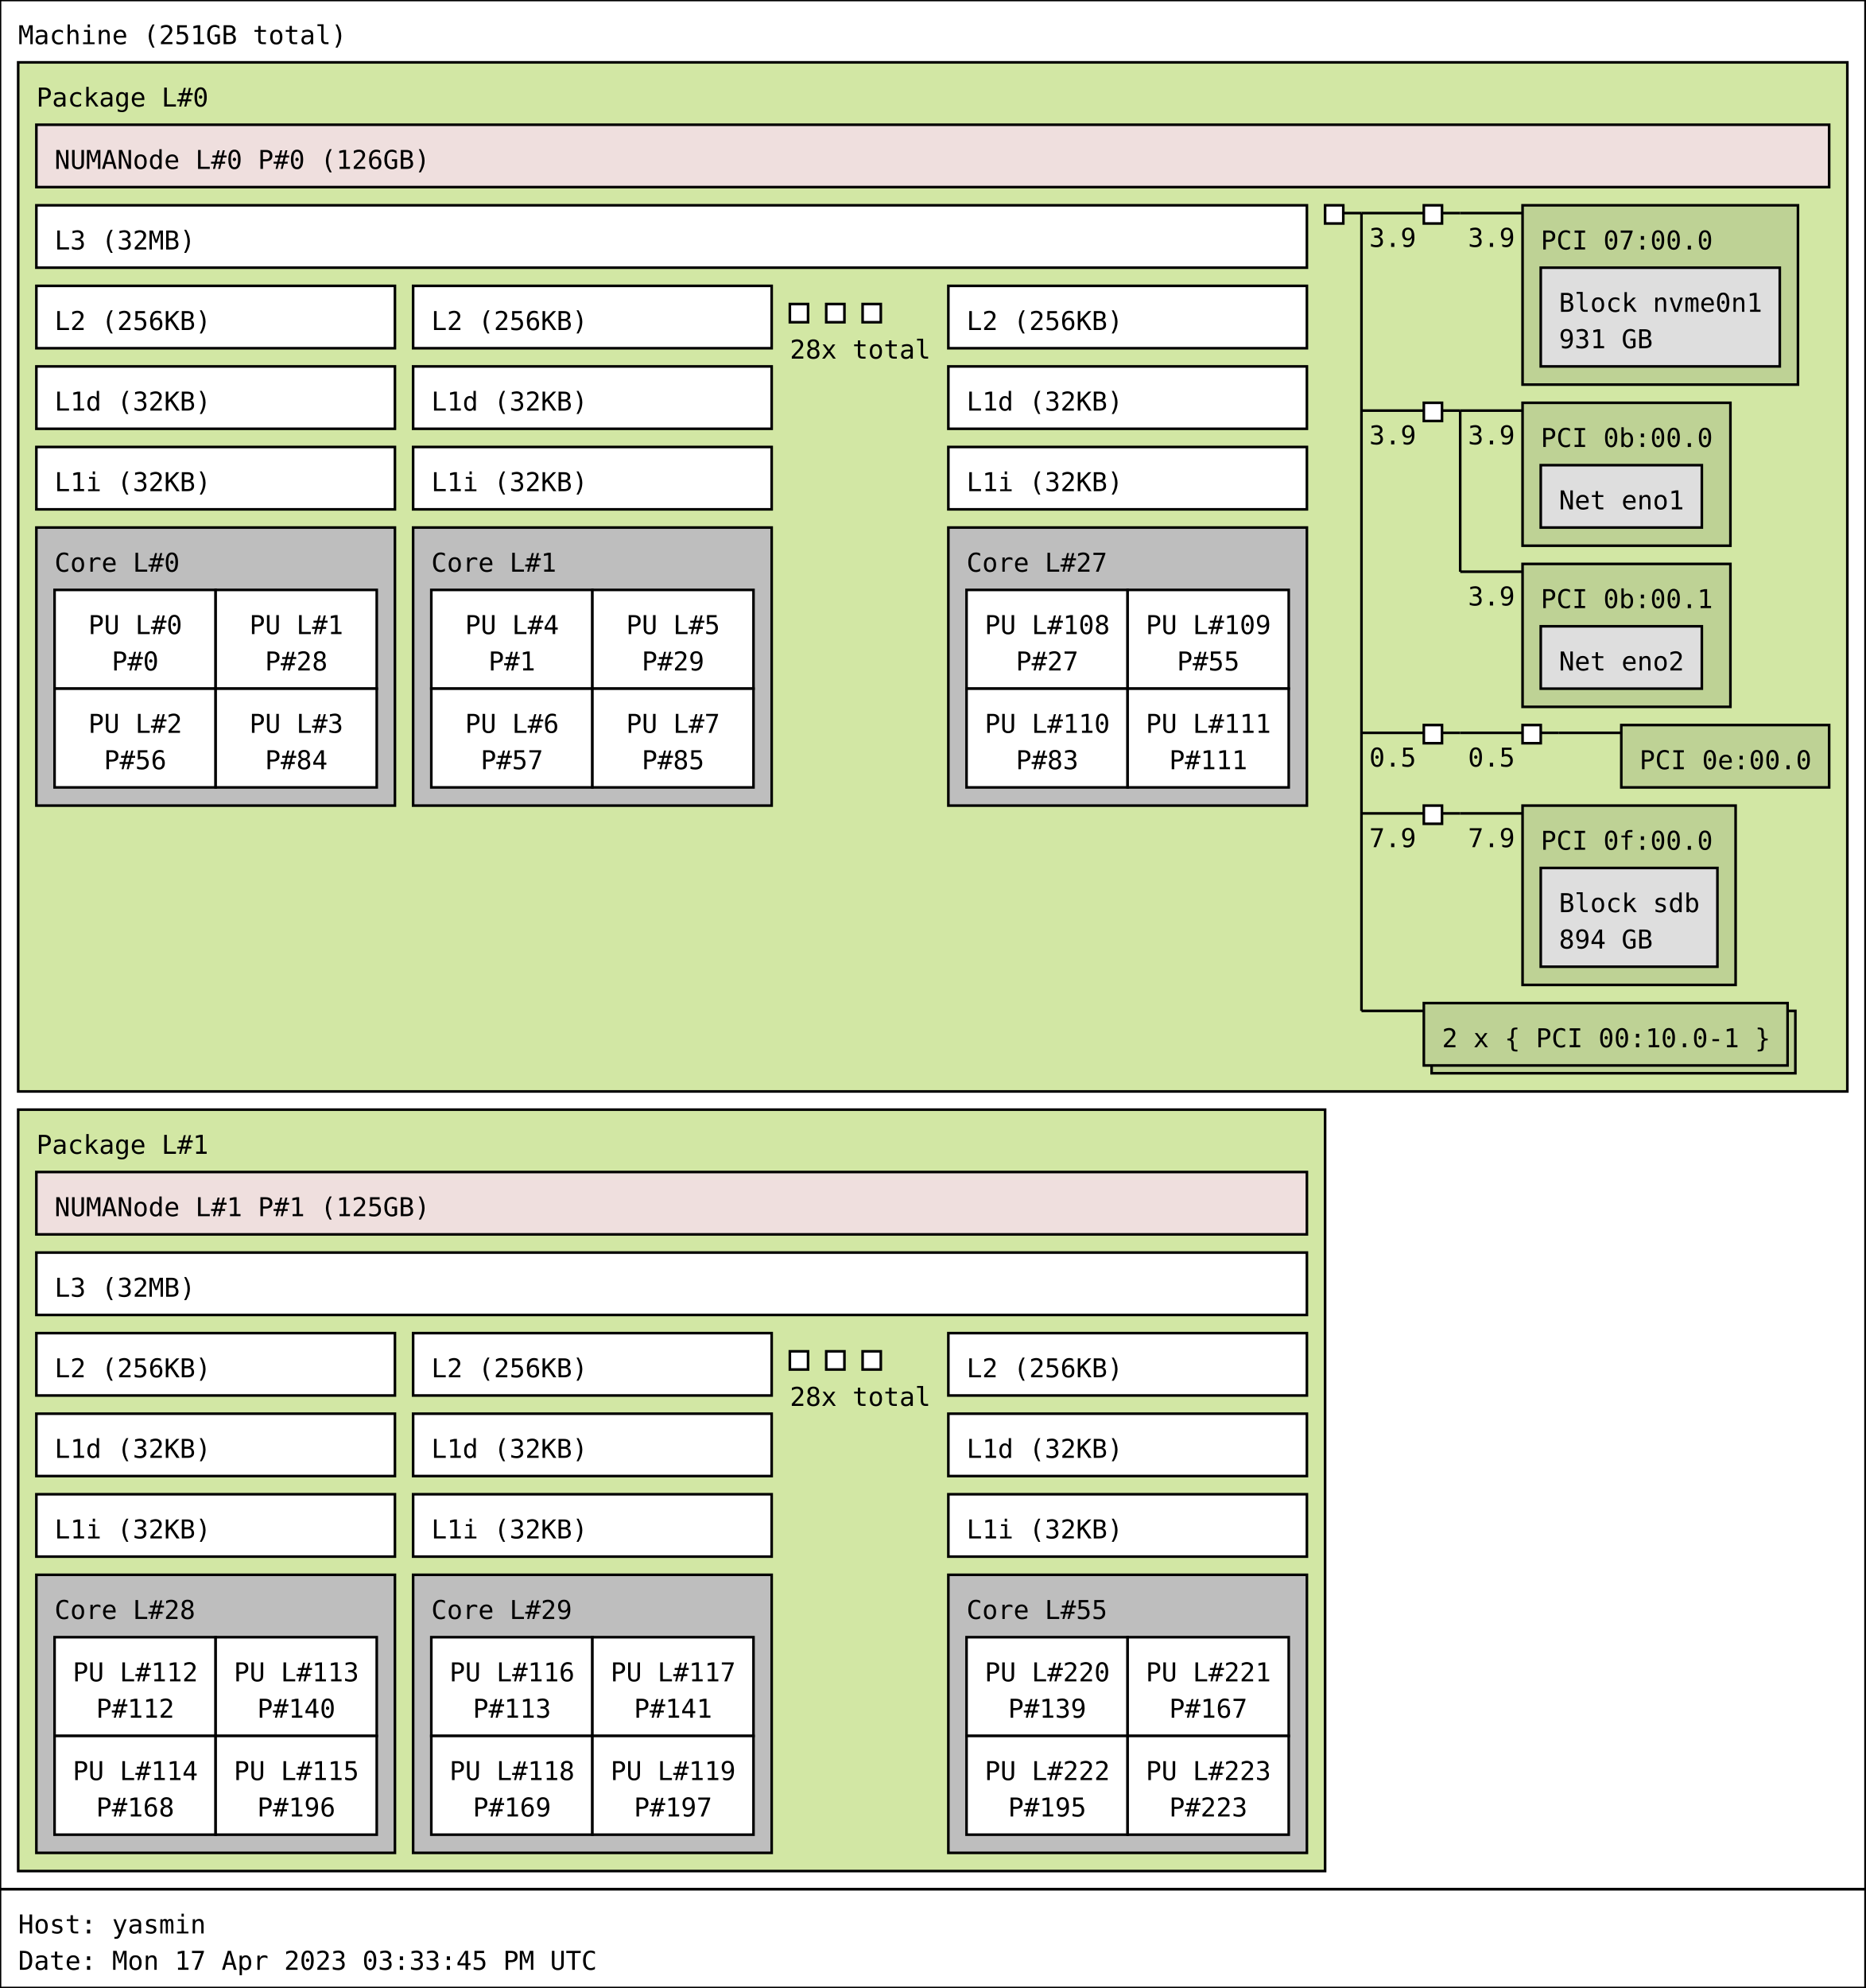
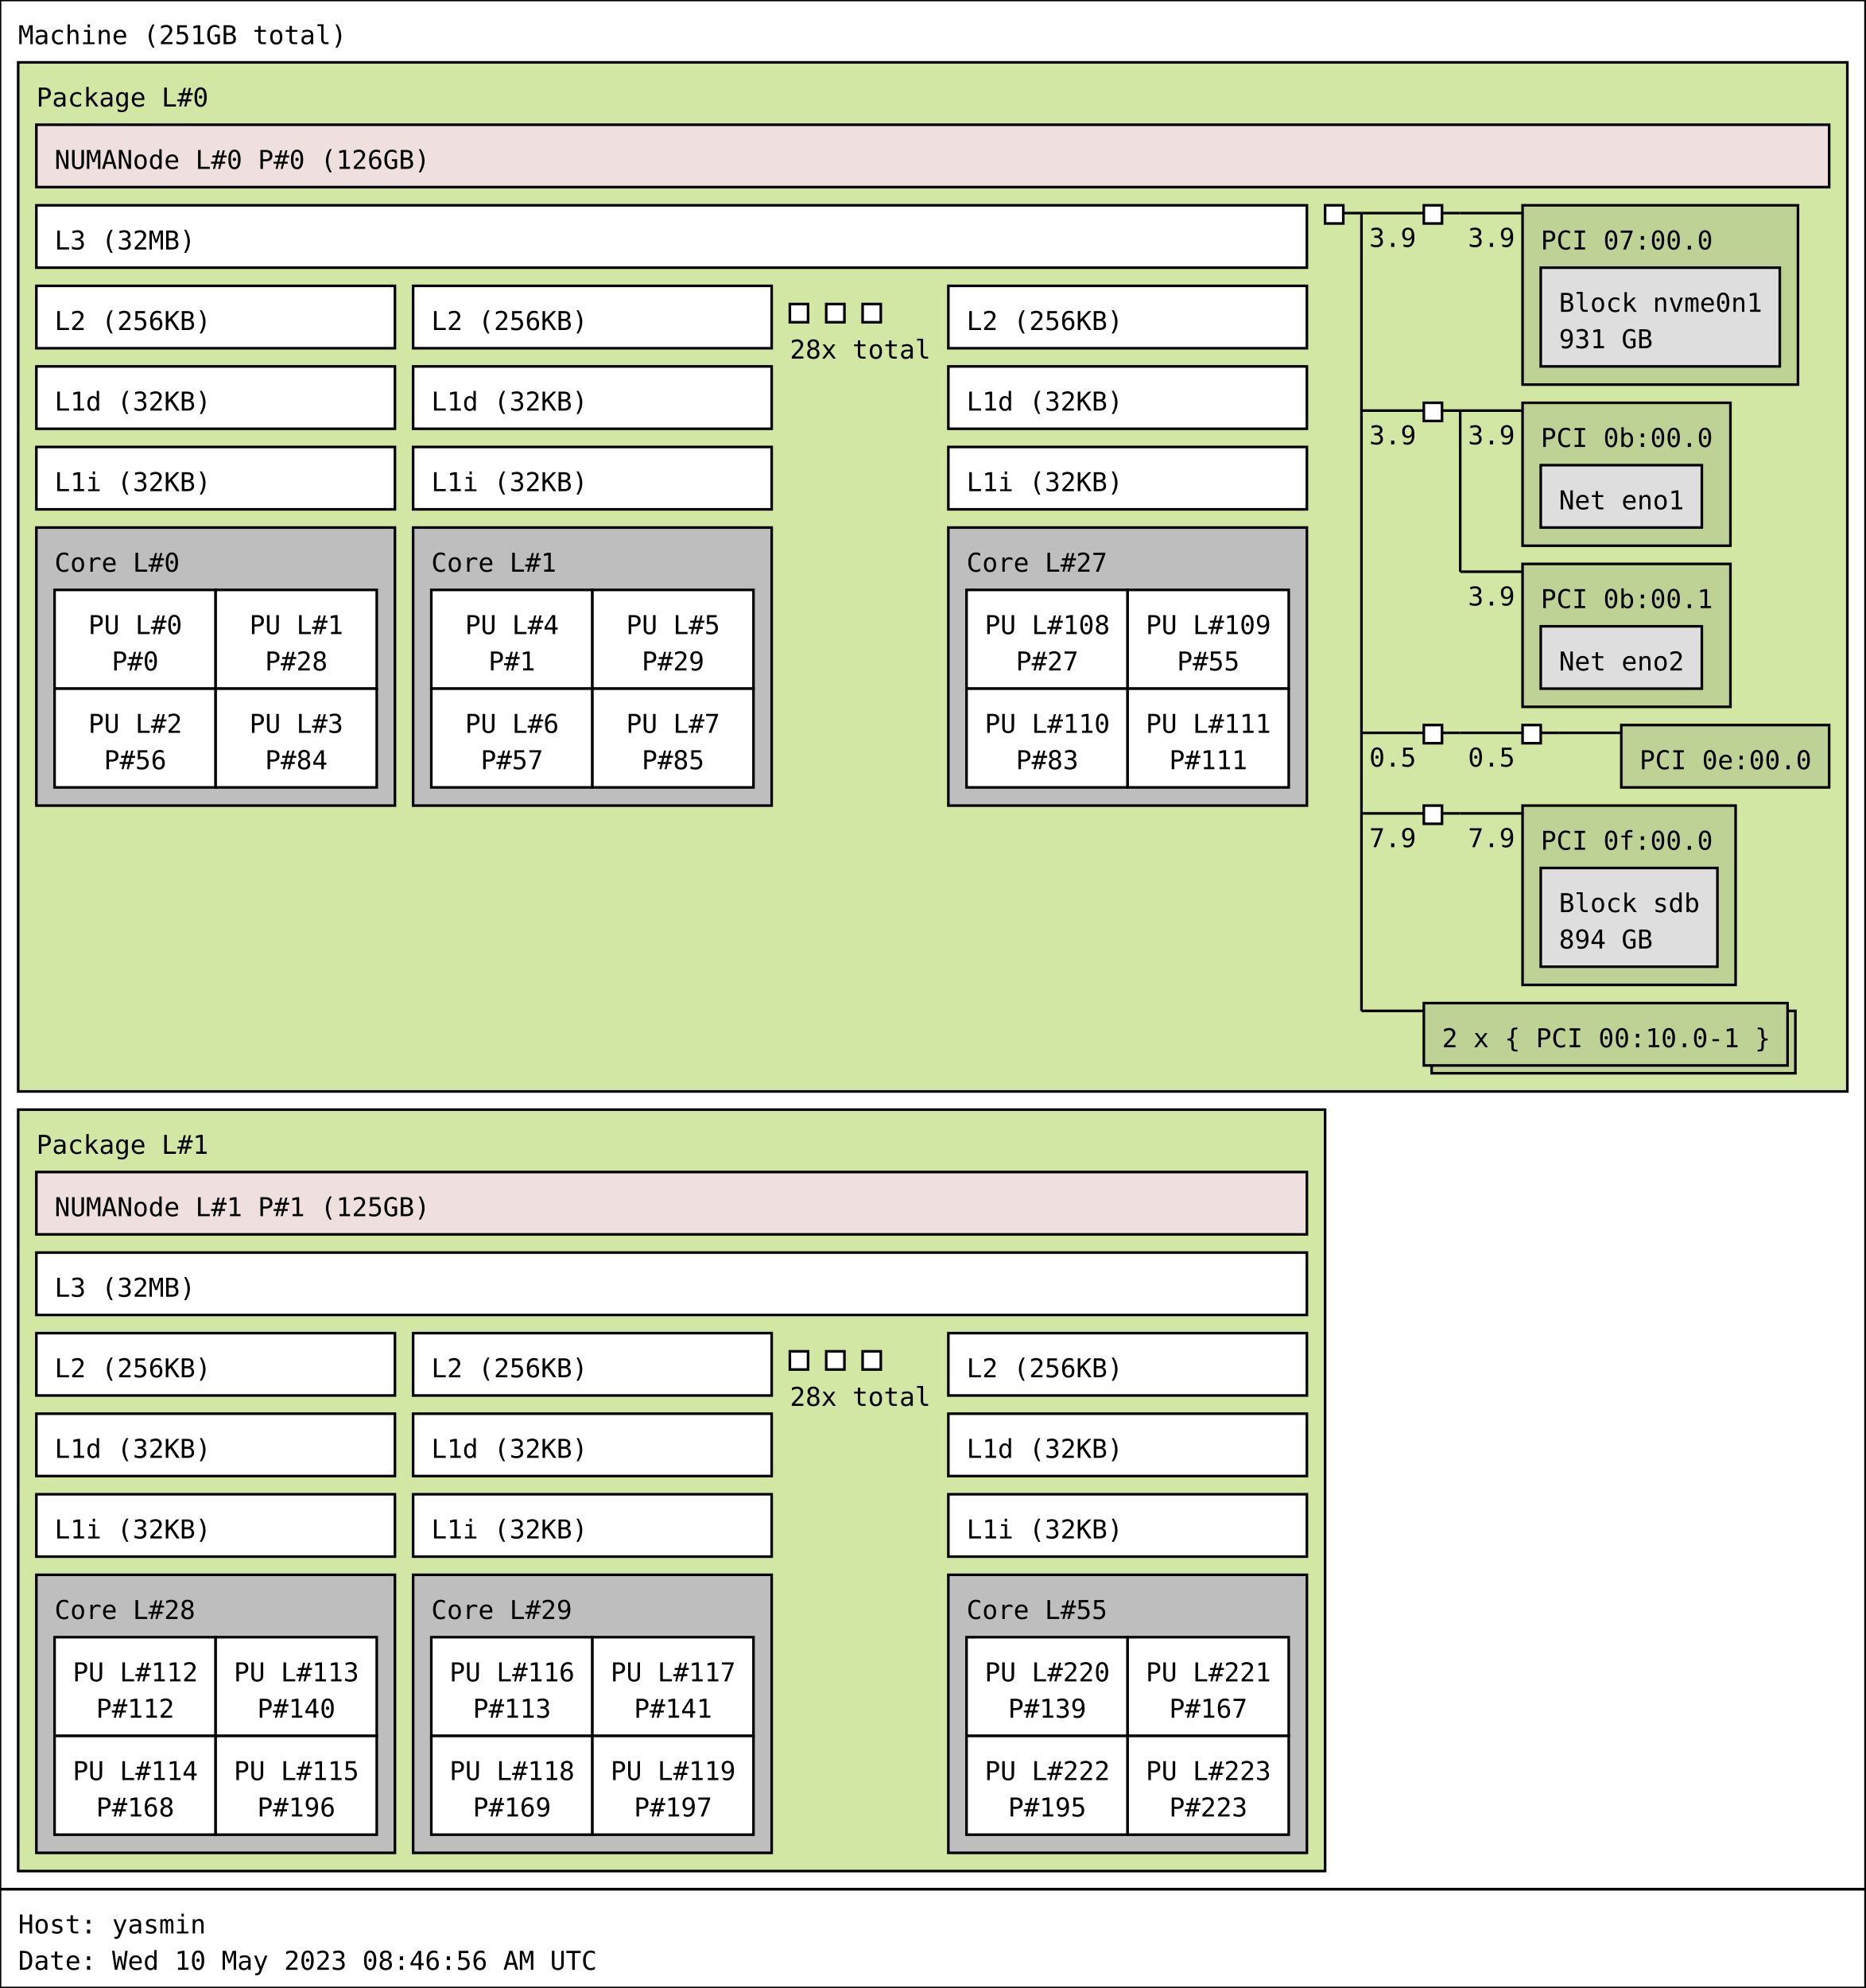
<svg xmlns="http://www.w3.org/2000/svg" width="718px" height="765px" viewBox="0 0 718px 765px" version="1.1">
  <rect id="Machine_0_rect" class="Machine" x="0" y="0" width="718" height="727" fill="rgb(255,255,255)" stroke="rgb(0,0,0)" stroke-width="1" />
  <text id="Machine_0_text" class="Machine" font-family="Monospace" x="7" y="17" fill="rgb(0,0,0)" font-size="10px">Machine (251GB total)</text>
  <rect id="Package_0_rect" class="Package" x="7" y="24" width="704" height="396" fill="rgb(210,231,164)" stroke="rgb(0,0,0)" stroke-width="1" />
  <text id="Package_0_text" class="Package" font-family="Monospace" x="14" y="41" fill="rgb(0,0,0)" font-size="10px">Package L#0</text>
  <rect id="L3_0_rect" class="L3" x="14" y="79" width="489" height="24" fill="rgb(255,255,255)" stroke="rgb(0,0,0)" stroke-width="1" />
  <text id="L3_0_text" class="L3" font-family="Monospace" x="21" y="96" fill="rgb(0,0,0)" font-size="10px">L3 (32MB)</text>
  <rect id="L2_0_rect" class="L2" x="14" y="110" width="138" height="24" fill="rgb(255,255,255)" stroke="rgb(0,0,0)" stroke-width="1" />
  <text id="L2_0_text" class="L2" font-family="Monospace" x="21" y="127" fill="rgb(0,0,0)" font-size="10px">L2 (256KB)</text>
  <rect id="L1d_0_rect" class="L1d" x="14" y="141" width="138" height="24" fill="rgb(255,255,255)" stroke="rgb(0,0,0)" stroke-width="1" />
  <text id="L1d_0_text" class="L1d" font-family="Monospace" x="21" y="158" fill="rgb(0,0,0)" font-size="10px">L1d (32KB)</text>
  <rect id="L1i_0_rect" class="L1i" x="14" y="172" width="138" height="24" fill="rgb(255,255,255)" stroke="rgb(0,0,0)" stroke-width="1" />
  <text id="L1i_0_text" class="L1i" font-family="Monospace" x="21" y="189" fill="rgb(0,0,0)" font-size="10px">L1i (32KB)</text>
  <rect id="Core_0_rect" class="Core" x="14" y="203" width="138" height="107" fill="rgb(190,190,190)" stroke="rgb(0,0,0)" stroke-width="1" />
  <text id="Core_0_text" class="Core" font-family="Monospace" x="21" y="220" fill="rgb(0,0,0)" font-size="10px">Core L#0</text>
  <rect id="PU_0_rect" class="PU" x="21" y="227" width="62" height="38" fill="rgb(255,255,255)" stroke="rgb(0,0,0)" stroke-width="1" />
  <text id="PU_0_text" class="PU" font-family="Monospace" x="34" y="244" fill="rgb(0,0,0)" font-size="10px">PU L#0</text>
  <text id="PU_0_text_1" class="PU" font-family="Monospace" x="43" y="258" fill="rgb(0,0,0)" font-size="10px">P#0</text>
  <rect id="PU_1_rect" class="PU" x="83" y="227" width="62" height="38" fill="rgb(255,255,255)" stroke="rgb(0,0,0)" stroke-width="1" />
  <text id="PU_1_text" class="PU" font-family="Monospace" x="96" y="244" fill="rgb(0,0,0)" font-size="10px">PU L#1</text>
  <text id="PU_1_text_1" class="PU" font-family="Monospace" x="102" y="258" fill="rgb(0,0,0)" font-size="10px">P#28</text>
  <rect id="PU_2_rect" class="PU" x="21" y="265" width="62" height="38" fill="rgb(255,255,255)" stroke="rgb(0,0,0)" stroke-width="1" />
  <text id="PU_2_text" class="PU" font-family="Monospace" x="34" y="282" fill="rgb(0,0,0)" font-size="10px">PU L#2</text>
  <text id="PU_2_text_1" class="PU" font-family="Monospace" x="40" y="296" fill="rgb(0,0,0)" font-size="10px">P#56</text>
  <rect id="PU_3_rect" class="PU" x="83" y="265" width="62" height="38" fill="rgb(255,255,255)" stroke="rgb(0,0,0)" stroke-width="1" />
  <text id="PU_3_text" class="PU" font-family="Monospace" x="96" y="282" fill="rgb(0,0,0)" font-size="10px">PU L#3</text>
  <text id="PU_3_text_1" class="PU" font-family="Monospace" x="102" y="296" fill="rgb(0,0,0)" font-size="10px">P#84</text>
  <rect id="L2_1_rect" class="L2" x="159" y="110" width="138" height="24" fill="rgb(255,255,255)" stroke="rgb(0,0,0)" stroke-width="1" />
  <text id="L2_1_text" class="L2" font-family="Monospace" x="166" y="127" fill="rgb(0,0,0)" font-size="10px">L2 (256KB)</text>
  <rect id="L1d_1_rect" class="L1d" x="159" y="141" width="138" height="24" fill="rgb(255,255,255)" stroke="rgb(0,0,0)" stroke-width="1" />
  <text id="L1d_1_text" class="L1d" font-family="Monospace" x="166" y="158" fill="rgb(0,0,0)" font-size="10px">L1d (32KB)</text>
  <rect id="L1i_1_rect" class="L1i" x="159" y="172" width="138" height="24" fill="rgb(255,255,255)" stroke="rgb(0,0,0)" stroke-width="1" />
  <text id="L1i_1_text" class="L1i" font-family="Monospace" x="166" y="189" fill="rgb(0,0,0)" font-size="10px">L1i (32KB)</text>
  <rect id="Core_1_rect" class="Core" x="159" y="203" width="138" height="107" fill="rgb(190,190,190)" stroke="rgb(0,0,0)" stroke-width="1" />
  <text id="Core_1_text" class="Core" font-family="Monospace" x="166" y="220" fill="rgb(0,0,0)" font-size="10px">Core L#1</text>
  <rect id="PU_4_rect" class="PU" x="166" y="227" width="62" height="38" fill="rgb(255,255,255)" stroke="rgb(0,0,0)" stroke-width="1" />
  <text id="PU_4_text" class="PU" font-family="Monospace" x="179" y="244" fill="rgb(0,0,0)" font-size="10px">PU L#4</text>
  <text id="PU_4_text_1" class="PU" font-family="Monospace" x="188" y="258" fill="rgb(0,0,0)" font-size="10px">P#1</text>
  <rect id="PU_5_rect" class="PU" x="228" y="227" width="62" height="38" fill="rgb(255,255,255)" stroke="rgb(0,0,0)" stroke-width="1" />
  <text id="PU_5_text" class="PU" font-family="Monospace" x="241" y="244" fill="rgb(0,0,0)" font-size="10px">PU L#5</text>
  <text id="PU_5_text_1" class="PU" font-family="Monospace" x="247" y="258" fill="rgb(0,0,0)" font-size="10px">P#29</text>
  <rect id="PU_6_rect" class="PU" x="166" y="265" width="62" height="38" fill="rgb(255,255,255)" stroke="rgb(0,0,0)" stroke-width="1" />
  <text id="PU_6_text" class="PU" font-family="Monospace" x="179" y="282" fill="rgb(0,0,0)" font-size="10px">PU L#6</text>
  <text id="PU_6_text_1" class="PU" font-family="Monospace" x="185" y="296" fill="rgb(0,0,0)" font-size="10px">P#57</text>
  <rect id="PU_7_rect" class="PU" x="228" y="265" width="62" height="38" fill="rgb(255,255,255)" stroke="rgb(0,0,0)" stroke-width="1" />
  <text id="PU_7_text" class="PU" font-family="Monospace" x="241" y="282" fill="rgb(0,0,0)" font-size="10px">PU L#7</text>
  <text id="PU_7_text_1" class="PU" font-family="Monospace" x="247" y="296" fill="rgb(0,0,0)" font-size="10px">P#85</text>
  <rect id="L2_2_rect" class="L2" x="304" y="117" width="7" height="7" fill="rgb(255,255,255)" stroke="rgb(0,0,0)" stroke-width="1" />
  <rect id="L2_2_rect" class="L2" x="318" y="117" width="7" height="7" fill="rgb(255,255,255)" stroke="rgb(0,0,0)" stroke-width="1" />
  <rect id="L2_2_rect" class="L2" x="332" y="117" width="7" height="7" fill="rgb(255,255,255)" stroke="rgb(0,0,0)" stroke-width="1" />
  <text id="L2_2_text" class="L2" font-family="Monospace" x="304" y="138" fill="rgb(0,0,0)" font-size="10px">28x total</text>
  <rect id="L2_27_rect" class="L2" x="365" y="110" width="138" height="24" fill="rgb(255,255,255)" stroke="rgb(0,0,0)" stroke-width="1" />
  <text id="L2_27_text" class="L2" font-family="Monospace" x="372" y="127" fill="rgb(0,0,0)" font-size="10px">L2 (256KB)</text>
  <rect id="L1d_27_rect" class="L1d" x="365" y="141" width="138" height="24" fill="rgb(255,255,255)" stroke="rgb(0,0,0)" stroke-width="1" />
  <text id="L1d_27_text" class="L1d" font-family="Monospace" x="372" y="158" fill="rgb(0,0,0)" font-size="10px">L1d (32KB)</text>
  <rect id="L1i_27_rect" class="L1i" x="365" y="172" width="138" height="24" fill="rgb(255,255,255)" stroke="rgb(0,0,0)" stroke-width="1" />
  <text id="L1i_27_text" class="L1i" font-family="Monospace" x="372" y="189" fill="rgb(0,0,0)" font-size="10px">L1i (32KB)</text>
  <rect id="Core_27_rect" class="Core" x="365" y="203" width="138" height="107" fill="rgb(190,190,190)" stroke="rgb(0,0,0)" stroke-width="1" />
  <text id="Core_27_text" class="Core" font-family="Monospace" x="372" y="220" fill="rgb(0,0,0)" font-size="10px">Core L#27</text>
  <rect id="PU_108_rect" class="PU" x="372" y="227" width="62" height="38" fill="rgb(255,255,255)" stroke="rgb(0,0,0)" stroke-width="1" />
  <text id="PU_108_text" class="PU" font-family="Monospace" x="379" y="244" fill="rgb(0,0,0)" font-size="10px">PU L#108</text>
  <text id="PU_108_text_1" class="PU" font-family="Monospace" x="391" y="258" fill="rgb(0,0,0)" font-size="10px">P#27</text>
  <rect id="PU_109_rect" class="PU" x="434" y="227" width="62" height="38" fill="rgb(255,255,255)" stroke="rgb(0,0,0)" stroke-width="1" />
  <text id="PU_109_text" class="PU" font-family="Monospace" x="441" y="244" fill="rgb(0,0,0)" font-size="10px">PU L#109</text>
  <text id="PU_109_text_1" class="PU" font-family="Monospace" x="453" y="258" fill="rgb(0,0,0)" font-size="10px">P#55</text>
  <rect id="PU_110_rect" class="PU" x="372" y="265" width="62" height="38" fill="rgb(255,255,255)" stroke="rgb(0,0,0)" stroke-width="1" />
  <text id="PU_110_text" class="PU" font-family="Monospace" x="379" y="282" fill="rgb(0,0,0)" font-size="10px">PU L#110</text>
  <text id="PU_110_text_1" class="PU" font-family="Monospace" x="391" y="296" fill="rgb(0,0,0)" font-size="10px">P#83</text>
  <rect id="PU_111_rect" class="PU" x="434" y="265" width="62" height="38" fill="rgb(255,255,255)" stroke="rgb(0,0,0)" stroke-width="1" />
  <text id="PU_111_text" class="PU" font-family="Monospace" x="441" y="282" fill="rgb(0,0,0)" font-size="10px">PU L#111</text>
  <text id="PU_111_text_1" class="PU" font-family="Monospace" x="450" y="296" fill="rgb(0,0,0)" font-size="10px">P#111</text>
  <rect id="NUMANode_0_rect" class="NUMANode" x="14" y="48" width="690" height="24" fill="rgb(239,223,222)" stroke="rgb(0,0,0)" stroke-width="1" />
  <text id="NUMANode_0_text" class="NUMANode" font-family="Monospace" x="21" y="65" fill="rgb(0,0,0)" font-size="10px">NUMANode L#0 P#0 (126GB)</text>
  <rect id="HostBridge_0_rect" class="HostBridge" x="510" y="79" width="7" height="7" fill="rgb(255,255,255)" stroke="rgb(0,0,0)" stroke-width="1" />
  <line id="HostBridge_0_line" class="HostBridge" x1="517" y1="82" x2="524" y2="82" stroke="rgb(0,0,0)" stroke-width="1" />
  <line id="HostBridge_0_line_2" class="HostBridge" x1="524" y1="82" x2="548" y2="82" stroke="rgb(0,0,0)" stroke-width="1" />
  <text id="HostBridge_0_text_2" class="HostBridge" font-family="Monospace" x="527" y="95" fill="rgb(0,0,0)" font-size="10px">3.9</text>
  <line id="HostBridge_0_line_3" class="HostBridge" x1="524" y1="158" x2="548" y2="158" stroke="rgb(0,0,0)" stroke-width="1" />
  <text id="HostBridge_0_text_3" class="HostBridge" font-family="Monospace" x="527" y="171" fill="rgb(0,0,0)" font-size="10px">3.9</text>
  <line id="HostBridge_0_line_4" class="HostBridge" x1="524" y1="282" x2="548" y2="282" stroke="rgb(0,0,0)" stroke-width="1" />
  <text id="HostBridge_0_text_4" class="HostBridge" font-family="Monospace" x="527" y="295" fill="rgb(0,0,0)" font-size="10px">0.5</text>
  <line id="HostBridge_0_line_5" class="HostBridge" x1="524" y1="313" x2="548" y2="313" stroke="rgb(0,0,0)" stroke-width="1" />
  <text id="HostBridge_0_text_5" class="HostBridge" font-family="Monospace" x="527" y="326" fill="rgb(0,0,0)" font-size="10px">7.9</text>
  <line id="HostBridge_0_line_6" class="HostBridge" x1="524" y1="389" x2="548" y2="389" stroke="rgb(0,0,0)" stroke-width="1" />
  <line id="HostBridge_0_line_1" class="HostBridge" x1="524" y1="82" x2="524" y2="389" stroke="rgb(0,0,0)" stroke-width="1" />
  <rect id="PCIBridge_1_rect" class="PCIBridge" x="548" y="79" width="7" height="7" fill="rgb(255,255,255)" stroke="rgb(0,0,0)" stroke-width="1" />
  <line id="PCIBridge_1_line" class="PCIBridge" x1="555" y1="82" x2="562" y2="82" stroke="rgb(0,0,0)" stroke-width="1" />
  <line id="PCIBridge_1_line_2" class="PCIBridge" x1="562" y1="82" x2="586" y2="82" stroke="rgb(0,0,0)" stroke-width="1" />
  <text id="PCIBridge_1_text_2" class="PCIBridge" font-family="Monospace" x="565" y="95" fill="rgb(0,0,0)" font-size="10px">3.9</text>
  <line id="PCIBridge_1_line_1" class="PCIBridge" x1="562" y1="82" x2="562" y2="82" stroke="rgb(0,0,0)" stroke-width="1" />
  <rect id="PCI_0_rect" class="PCI" x="586" y="79" width="106" height="69" fill="rgb(190,210,149)" stroke="rgb(0,0,0)" stroke-width="1" />
  <text id="PCI_0_text" class="PCI" font-family="Monospace" x="593" y="96" fill="rgb(0,0,0)" font-size="10px">PCI 07:00.0</text>
  <rect id="Block_0_rect" class="Block" x="593" y="103" width="92" height="38" fill="rgb(222,222,222)" stroke="rgb(0,0,0)" stroke-width="1" />
  <text id="Block_0_text" class="Block" font-family="Monospace" x="600" y="120" fill="rgb(0,0,0)" font-size="10px">Block nvme0n1</text>
  <text id="Block_0_text_1" class="Block" font-family="Monospace" x="600" y="134" fill="rgb(0,0,0)" font-size="10px">931 GB</text>
  <rect id="PCIBridge_2_rect" class="PCIBridge" x="548" y="155" width="7" height="7" fill="rgb(255,255,255)" stroke="rgb(0,0,0)" stroke-width="1" />
  <line id="PCIBridge_2_line" class="PCIBridge" x1="555" y1="158" x2="562" y2="158" stroke="rgb(0,0,0)" stroke-width="1" />
  <line id="PCIBridge_2_line_2" class="PCIBridge" x1="562" y1="158" x2="586" y2="158" stroke="rgb(0,0,0)" stroke-width="1" />
  <text id="PCIBridge_2_text_2" class="PCIBridge" font-family="Monospace" x="565" y="171" fill="rgb(0,0,0)" font-size="10px">3.9</text>
  <line id="PCIBridge_2_line_3" class="PCIBridge" x1="562" y1="220" x2="586" y2="220" stroke="rgb(0,0,0)" stroke-width="1" />
  <text id="PCIBridge_2_text_3" class="PCIBridge" font-family="Monospace" x="565" y="233" fill="rgb(0,0,0)" font-size="10px">3.9</text>
  <line id="PCIBridge_2_line_1" class="PCIBridge" x1="562" y1="158" x2="562" y2="220" stroke="rgb(0,0,0)" stroke-width="1" />
  <rect id="PCI_1_rect" class="PCI" x="586" y="155" width="80" height="55" fill="rgb(190,210,149)" stroke="rgb(0,0,0)" stroke-width="1" />
  <text id="PCI_1_text" class="PCI" font-family="Monospace" x="593" y="172" fill="rgb(0,0,0)" font-size="10px">PCI 0b:00.0</text>
  <rect id="Net_1_rect" class="Net" x="593" y="179" width="62" height="24" fill="rgb(222,222,222)" stroke="rgb(0,0,0)" stroke-width="1" />
  <text id="Net_1_text" class="Net" font-family="Monospace" x="600" y="196" fill="rgb(0,0,0)" font-size="10px">Net eno1</text>
  <rect id="PCI_2_rect" class="PCI" x="586" y="217" width="80" height="55" fill="rgb(190,210,149)" stroke="rgb(0,0,0)" stroke-width="1" />
  <text id="PCI_2_text" class="PCI" font-family="Monospace" x="593" y="234" fill="rgb(0,0,0)" font-size="10px">PCI 0b:00.1</text>
  <rect id="Net_2_rect" class="Net" x="593" y="241" width="62" height="24" fill="rgb(222,222,222)" stroke="rgb(0,0,0)" stroke-width="1" />
  <text id="Net_2_text" class="Net" font-family="Monospace" x="600" y="258" fill="rgb(0,0,0)" font-size="10px">Net eno2</text>
  <rect id="PCIBridge_3_rect" class="PCIBridge" x="548" y="279" width="7" height="7" fill="rgb(255,255,255)" stroke="rgb(0,0,0)" stroke-width="1" />
  <line id="PCIBridge_3_line" class="PCIBridge" x1="555" y1="282" x2="562" y2="282" stroke="rgb(0,0,0)" stroke-width="1" />
  <line id="PCIBridge_3_line_2" class="PCIBridge" x1="562" y1="282" x2="586" y2="282" stroke="rgb(0,0,0)" stroke-width="1" />
  <text id="PCIBridge_3_text_2" class="PCIBridge" font-family="Monospace" x="565" y="295" fill="rgb(0,0,0)" font-size="10px">0.5</text>
  <line id="PCIBridge_3_line_1" class="PCIBridge" x1="562" y1="282" x2="562" y2="282" stroke="rgb(0,0,0)" stroke-width="1" />
  <rect id="PCIBridge_4_rect" class="PCIBridge" x="586" y="279" width="7" height="7" fill="rgb(255,255,255)" stroke="rgb(0,0,0)" stroke-width="1" />
  <line id="PCIBridge_4_line" class="PCIBridge" x1="593" y1="282" x2="600" y2="282" stroke="rgb(0,0,0)" stroke-width="1" />
  <line id="PCIBridge_4_line_2" class="PCIBridge" x1="600" y1="282" x2="624" y2="282" stroke="rgb(0,0,0)" stroke-width="1" />
  <line id="PCIBridge_4_line_1" class="PCIBridge" x1="600" y1="282" x2="600" y2="282" stroke="rgb(0,0,0)" stroke-width="1" />
  <rect id="PCI_3_rect" class="PCI" x="624" y="279" width="80" height="24" fill="rgb(190,210,149)" stroke="rgb(0,0,0)" stroke-width="1" />
  <text id="PCI_3_text" class="PCI" font-family="Monospace" x="631" y="296" fill="rgb(0,0,0)" font-size="10px">PCI 0e:00.0</text>
  <rect id="PCIBridge_5_rect" class="PCIBridge" x="548" y="310" width="7" height="7" fill="rgb(255,255,255)" stroke="rgb(0,0,0)" stroke-width="1" />
  <line id="PCIBridge_5_line" class="PCIBridge" x1="555" y1="313" x2="562" y2="313" stroke="rgb(0,0,0)" stroke-width="1" />
  <line id="PCIBridge_5_line_2" class="PCIBridge" x1="562" y1="313" x2="586" y2="313" stroke="rgb(0,0,0)" stroke-width="1" />
  <text id="PCIBridge_5_text_2" class="PCIBridge" font-family="Monospace" x="565" y="326" fill="rgb(0,0,0)" font-size="10px">7.9</text>
  <line id="PCIBridge_5_line_1" class="PCIBridge" x1="562" y1="313" x2="562" y2="313" stroke="rgb(0,0,0)" stroke-width="1" />
  <rect id="PCI_4_rect" class="PCI" x="586" y="310" width="82" height="69" fill="rgb(190,210,149)" stroke="rgb(0,0,0)" stroke-width="1" />
  <text id="PCI_4_text" class="PCI" font-family="Monospace" x="593" y="327" fill="rgb(0,0,0)" font-size="10px">PCI 0f:00.0</text>
  <rect id="Block_3_rect" class="Block" x="593" y="334" width="68" height="38" fill="rgb(222,222,222)" stroke="rgb(0,0,0)" stroke-width="1" />
  <text id="Block_3_text" class="Block" font-family="Monospace" x="600" y="351" fill="rgb(0,0,0)" font-size="10px">Block sdb</text>
  <text id="Block_3_text_1" class="Block" font-family="Monospace" x="600" y="365" fill="rgb(0,0,0)" font-size="10px">894 GB</text>
  <rect id="PCI_5_rect_2" class="PCI" x="551" y="389" width="140" height="24" fill="rgb(190,210,149)" stroke="rgb(0,0,0)" stroke-width="1" />
  <rect id="PCI_5_rect" class="PCI" x="548" y="386" width="140" height="24" fill="rgb(190,210,149)" stroke="rgb(0,0,0)" stroke-width="1" />
  <text id="PCI_5_text" class="PCI" font-family="Monospace" x="555" y="403" fill="rgb(0,0,0)" font-size="10px">2 x { PCI 00:10.0-1 }</text>
  <rect id="Package_1_rect" class="Package" x="7" y="427" width="503" height="293" fill="rgb(210,231,164)" stroke="rgb(0,0,0)" stroke-width="1" />
  <text id="Package_1_text" class="Package" font-family="Monospace" x="14" y="444" fill="rgb(0,0,0)" font-size="10px">Package L#1</text>
  <rect id="L3_1_rect" class="L3" x="14" y="482" width="489" height="24" fill="rgb(255,255,255)" stroke="rgb(0,0,0)" stroke-width="1" />
  <text id="L3_1_text" class="L3" font-family="Monospace" x="21" y="499" fill="rgb(0,0,0)" font-size="10px">L3 (32MB)</text>
  <rect id="L2_28_rect" class="L2" x="14" y="513" width="138" height="24" fill="rgb(255,255,255)" stroke="rgb(0,0,0)" stroke-width="1" />
  <text id="L2_28_text" class="L2" font-family="Monospace" x="21" y="530" fill="rgb(0,0,0)" font-size="10px">L2 (256KB)</text>
  <rect id="L1d_28_rect" class="L1d" x="14" y="544" width="138" height="24" fill="rgb(255,255,255)" stroke="rgb(0,0,0)" stroke-width="1" />
  <text id="L1d_28_text" class="L1d" font-family="Monospace" x="21" y="561" fill="rgb(0,0,0)" font-size="10px">L1d (32KB)</text>
  <rect id="L1i_28_rect" class="L1i" x="14" y="575" width="138" height="24" fill="rgb(255,255,255)" stroke="rgb(0,0,0)" stroke-width="1" />
  <text id="L1i_28_text" class="L1i" font-family="Monospace" x="21" y="592" fill="rgb(0,0,0)" font-size="10px">L1i (32KB)</text>
  <rect id="Core_28_rect" class="Core" x="14" y="606" width="138" height="107" fill="rgb(190,190,190)" stroke="rgb(0,0,0)" stroke-width="1" />
  <text id="Core_28_text" class="Core" font-family="Monospace" x="21" y="623" fill="rgb(0,0,0)" font-size="10px">Core L#28</text>
  <rect id="PU_112_rect" class="PU" x="21" y="630" width="62" height="38" fill="rgb(255,255,255)" stroke="rgb(0,0,0)" stroke-width="1" />
  <text id="PU_112_text" class="PU" font-family="Monospace" x="28" y="647" fill="rgb(0,0,0)" font-size="10px">PU L#112</text>
  <text id="PU_112_text_1" class="PU" font-family="Monospace" x="37" y="661" fill="rgb(0,0,0)" font-size="10px">P#112</text>
  <rect id="PU_113_rect" class="PU" x="83" y="630" width="62" height="38" fill="rgb(255,255,255)" stroke="rgb(0,0,0)" stroke-width="1" />
  <text id="PU_113_text" class="PU" font-family="Monospace" x="90" y="647" fill="rgb(0,0,0)" font-size="10px">PU L#113</text>
  <text id="PU_113_text_1" class="PU" font-family="Monospace" x="99" y="661" fill="rgb(0,0,0)" font-size="10px">P#140</text>
  <rect id="PU_114_rect" class="PU" x="21" y="668" width="62" height="38" fill="rgb(255,255,255)" stroke="rgb(0,0,0)" stroke-width="1" />
  <text id="PU_114_text" class="PU" font-family="Monospace" x="28" y="685" fill="rgb(0,0,0)" font-size="10px">PU L#114</text>
  <text id="PU_114_text_1" class="PU" font-family="Monospace" x="37" y="699" fill="rgb(0,0,0)" font-size="10px">P#168</text>
  <rect id="PU_115_rect" class="PU" x="83" y="668" width="62" height="38" fill="rgb(255,255,255)" stroke="rgb(0,0,0)" stroke-width="1" />
  <text id="PU_115_text" class="PU" font-family="Monospace" x="90" y="685" fill="rgb(0,0,0)" font-size="10px">PU L#115</text>
  <text id="PU_115_text_1" class="PU" font-family="Monospace" x="99" y="699" fill="rgb(0,0,0)" font-size="10px">P#196</text>
  <rect id="L2_29_rect" class="L2" x="159" y="513" width="138" height="24" fill="rgb(255,255,255)" stroke="rgb(0,0,0)" stroke-width="1" />
  <text id="L2_29_text" class="L2" font-family="Monospace" x="166" y="530" fill="rgb(0,0,0)" font-size="10px">L2 (256KB)</text>
  <rect id="L1d_29_rect" class="L1d" x="159" y="544" width="138" height="24" fill="rgb(255,255,255)" stroke="rgb(0,0,0)" stroke-width="1" />
  <text id="L1d_29_text" class="L1d" font-family="Monospace" x="166" y="561" fill="rgb(0,0,0)" font-size="10px">L1d (32KB)</text>
  <rect id="L1i_29_rect" class="L1i" x="159" y="575" width="138" height="24" fill="rgb(255,255,255)" stroke="rgb(0,0,0)" stroke-width="1" />
  <text id="L1i_29_text" class="L1i" font-family="Monospace" x="166" y="592" fill="rgb(0,0,0)" font-size="10px">L1i (32KB)</text>
  <rect id="Core_29_rect" class="Core" x="159" y="606" width="138" height="107" fill="rgb(190,190,190)" stroke="rgb(0,0,0)" stroke-width="1" />
  <text id="Core_29_text" class="Core" font-family="Monospace" x="166" y="623" fill="rgb(0,0,0)" font-size="10px">Core L#29</text>
  <rect id="PU_116_rect" class="PU" x="166" y="630" width="62" height="38" fill="rgb(255,255,255)" stroke="rgb(0,0,0)" stroke-width="1" />
  <text id="PU_116_text" class="PU" font-family="Monospace" x="173" y="647" fill="rgb(0,0,0)" font-size="10px">PU L#116</text>
  <text id="PU_116_text_1" class="PU" font-family="Monospace" x="182" y="661" fill="rgb(0,0,0)" font-size="10px">P#113</text>
  <rect id="PU_117_rect" class="PU" x="228" y="630" width="62" height="38" fill="rgb(255,255,255)" stroke="rgb(0,0,0)" stroke-width="1" />
  <text id="PU_117_text" class="PU" font-family="Monospace" x="235" y="647" fill="rgb(0,0,0)" font-size="10px">PU L#117</text>
  <text id="PU_117_text_1" class="PU" font-family="Monospace" x="244" y="661" fill="rgb(0,0,0)" font-size="10px">P#141</text>
  <rect id="PU_118_rect" class="PU" x="166" y="668" width="62" height="38" fill="rgb(255,255,255)" stroke="rgb(0,0,0)" stroke-width="1" />
  <text id="PU_118_text" class="PU" font-family="Monospace" x="173" y="685" fill="rgb(0,0,0)" font-size="10px">PU L#118</text>
  <text id="PU_118_text_1" class="PU" font-family="Monospace" x="182" y="699" fill="rgb(0,0,0)" font-size="10px">P#169</text>
  <rect id="PU_119_rect" class="PU" x="228" y="668" width="62" height="38" fill="rgb(255,255,255)" stroke="rgb(0,0,0)" stroke-width="1" />
  <text id="PU_119_text" class="PU" font-family="Monospace" x="235" y="685" fill="rgb(0,0,0)" font-size="10px">PU L#119</text>
  <text id="PU_119_text_1" class="PU" font-family="Monospace" x="244" y="699" fill="rgb(0,0,0)" font-size="10px">P#197</text>
  <rect id="L2_30_rect" class="L2" x="304" y="520" width="7" height="7" fill="rgb(255,255,255)" stroke="rgb(0,0,0)" stroke-width="1" />
  <rect id="L2_30_rect" class="L2" x="318" y="520" width="7" height="7" fill="rgb(255,255,255)" stroke="rgb(0,0,0)" stroke-width="1" />
  <rect id="L2_30_rect" class="L2" x="332" y="520" width="7" height="7" fill="rgb(255,255,255)" stroke="rgb(0,0,0)" stroke-width="1" />
  <text id="L2_30_text" class="L2" font-family="Monospace" x="304" y="541" fill="rgb(0,0,0)" font-size="10px">28x total</text>
  <rect id="L2_55_rect" class="L2" x="365" y="513" width="138" height="24" fill="rgb(255,255,255)" stroke="rgb(0,0,0)" stroke-width="1" />
  <text id="L2_55_text" class="L2" font-family="Monospace" x="372" y="530" fill="rgb(0,0,0)" font-size="10px">L2 (256KB)</text>
  <rect id="L1d_55_rect" class="L1d" x="365" y="544" width="138" height="24" fill="rgb(255,255,255)" stroke="rgb(0,0,0)" stroke-width="1" />
  <text id="L1d_55_text" class="L1d" font-family="Monospace" x="372" y="561" fill="rgb(0,0,0)" font-size="10px">L1d (32KB)</text>
  <rect id="L1i_55_rect" class="L1i" x="365" y="575" width="138" height="24" fill="rgb(255,255,255)" stroke="rgb(0,0,0)" stroke-width="1" />
  <text id="L1i_55_text" class="L1i" font-family="Monospace" x="372" y="592" fill="rgb(0,0,0)" font-size="10px">L1i (32KB)</text>
  <rect id="Core_55_rect" class="Core" x="365" y="606" width="138" height="107" fill="rgb(190,190,190)" stroke="rgb(0,0,0)" stroke-width="1" />
  <text id="Core_55_text" class="Core" font-family="Monospace" x="372" y="623" fill="rgb(0,0,0)" font-size="10px">Core L#55</text>
  <rect id="PU_220_rect" class="PU" x="372" y="630" width="62" height="38" fill="rgb(255,255,255)" stroke="rgb(0,0,0)" stroke-width="1" />
  <text id="PU_220_text" class="PU" font-family="Monospace" x="379" y="647" fill="rgb(0,0,0)" font-size="10px">PU L#220</text>
  <text id="PU_220_text_1" class="PU" font-family="Monospace" x="388" y="661" fill="rgb(0,0,0)" font-size="10px">P#139</text>
  <rect id="PU_221_rect" class="PU" x="434" y="630" width="62" height="38" fill="rgb(255,255,255)" stroke="rgb(0,0,0)" stroke-width="1" />
  <text id="PU_221_text" class="PU" font-family="Monospace" x="441" y="647" fill="rgb(0,0,0)" font-size="10px">PU L#221</text>
  <text id="PU_221_text_1" class="PU" font-family="Monospace" x="450" y="661" fill="rgb(0,0,0)" font-size="10px">P#167</text>
  <rect id="PU_222_rect" class="PU" x="372" y="668" width="62" height="38" fill="rgb(255,255,255)" stroke="rgb(0,0,0)" stroke-width="1" />
  <text id="PU_222_text" class="PU" font-family="Monospace" x="379" y="685" fill="rgb(0,0,0)" font-size="10px">PU L#222</text>
  <text id="PU_222_text_1" class="PU" font-family="Monospace" x="388" y="699" fill="rgb(0,0,0)" font-size="10px">P#195</text>
  <rect id="PU_223_rect" class="PU" x="434" y="668" width="62" height="38" fill="rgb(255,255,255)" stroke="rgb(0,0,0)" stroke-width="1" />
  <text id="PU_223_text" class="PU" font-family="Monospace" x="441" y="685" fill="rgb(0,0,0)" font-size="10px">PU L#223</text>
  <text id="PU_223_text_1" class="PU" font-family="Monospace" x="450" y="699" fill="rgb(0,0,0)" font-size="10px">P#223</text>
  <rect id="NUMANode_1_rect" class="NUMANode" x="14" y="451" width="489" height="24" fill="rgb(239,223,222)" stroke="rgb(0,0,0)" stroke-width="1" />
  <text id="NUMANode_1_text" class="NUMANode" font-family="Monospace" x="21" y="468" fill="rgb(0,0,0)" font-size="10px">NUMANode L#1 P#1 (125GB)</text>
  <rect id="anon_rect" x="0" y="727" width="718" height="38" fill="rgb(255,255,255)" stroke="rgb(0,0,0)" stroke-width="1" />
  <text id="anon_text" font-family="Monospace" x="7" y="744" fill="rgb(0,0,0)" font-size="10px">Host: yasmin</text>
-   <text id="anon_text_1" font-family="Monospace" x="7" y="758" fill="rgb(0,0,0)" font-size="10px">Date: Mon 17 Apr 2023 03:33:45 PM UTC</text>
+   <text id="anon_text_1" font-family="Monospace" x="7" y="758" fill="rgb(0,0,0)" font-size="10px">Date: Wed 10 May 2023 08:46:56 AM UTC</text>
</svg>
